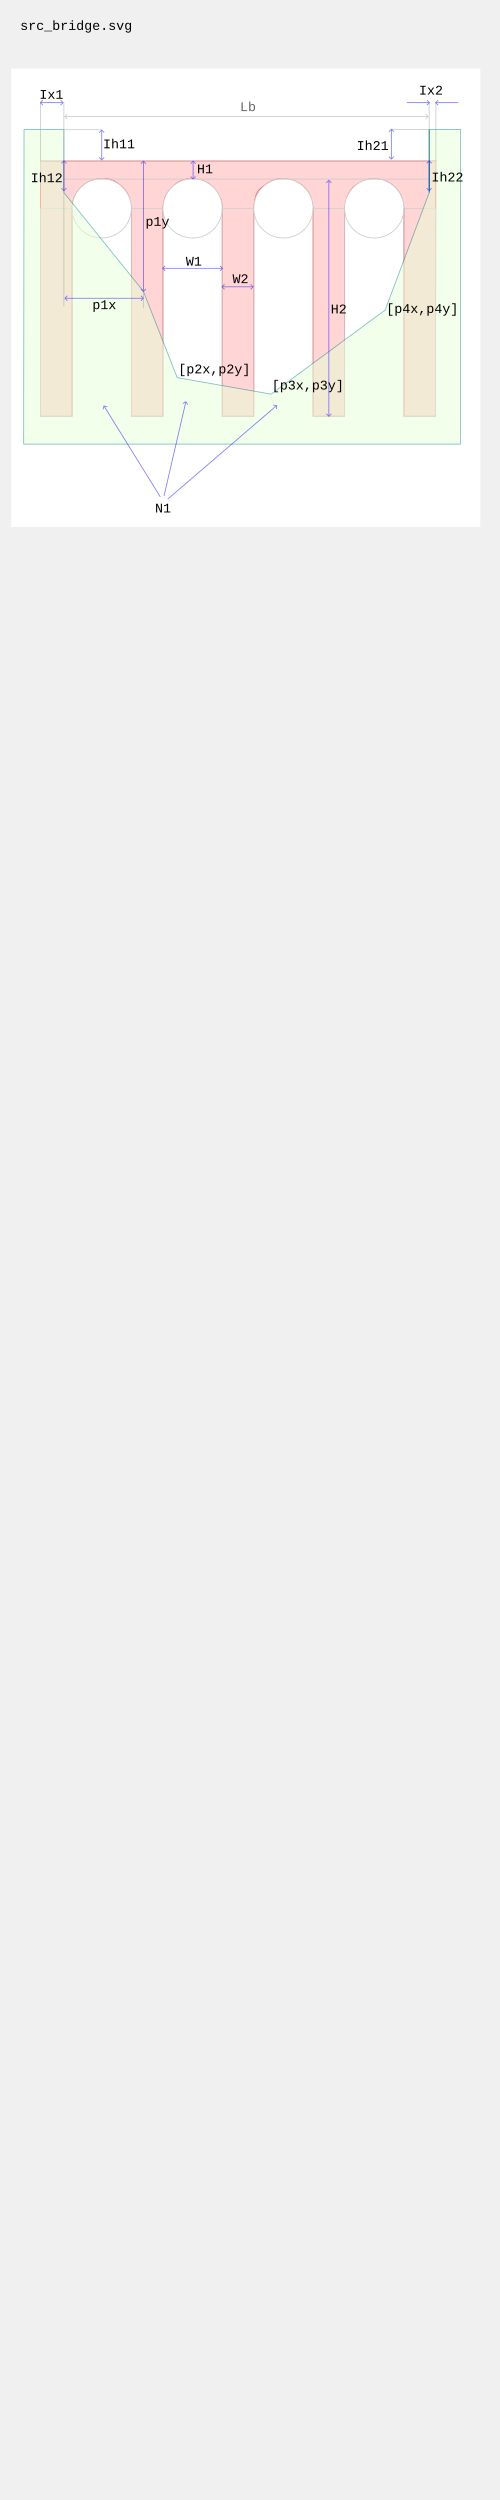
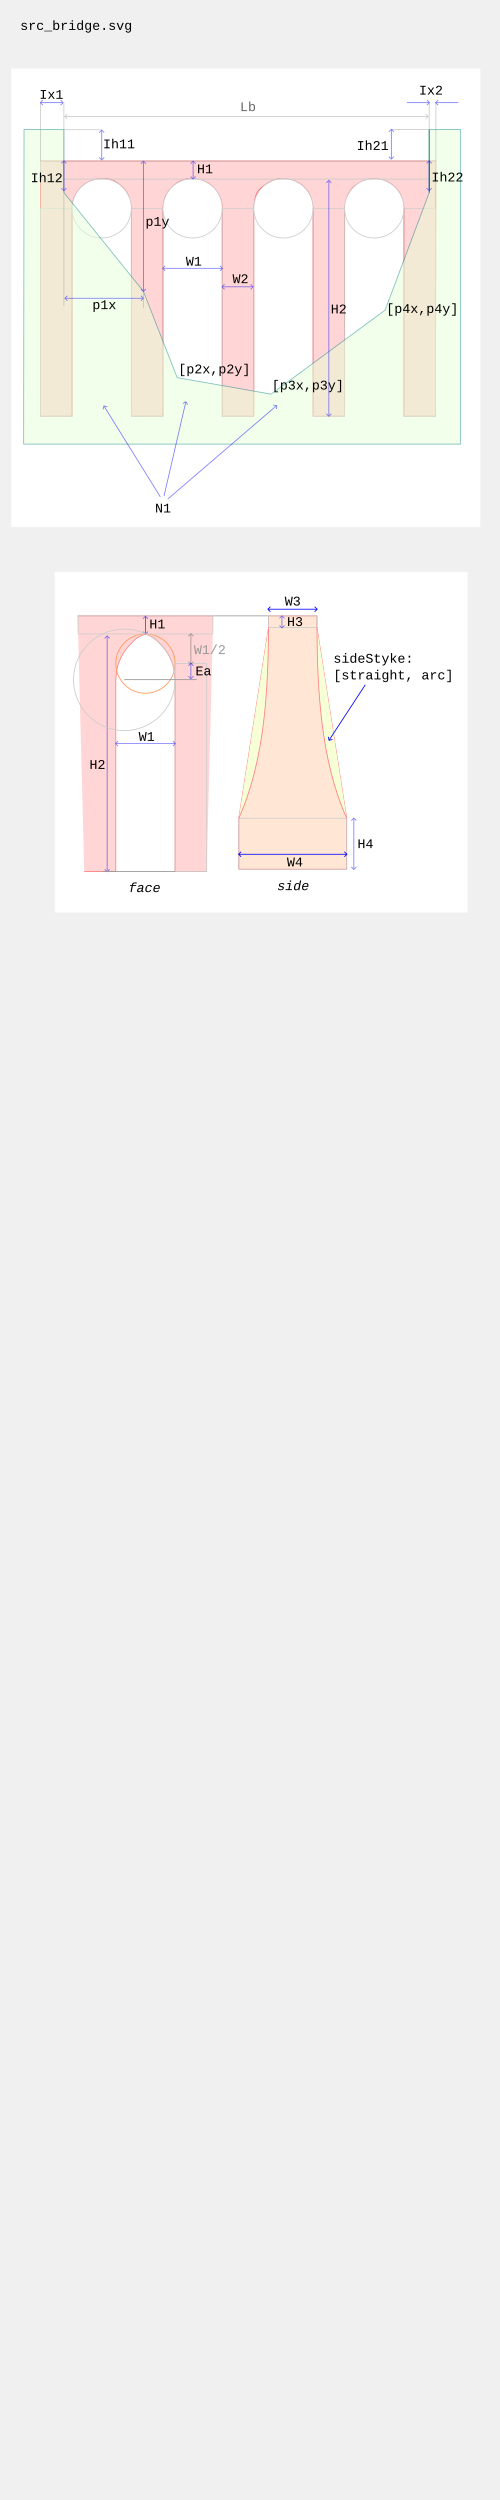
<svg xmlns="http://www.w3.org/2000/svg" width="600" height="3000" viewBox="0 0 158.75 793.75" version="1.1" id="svg1">
  <defs id="defs1">
+     <rect x="215.33" y="1204.065" width="256.103" height="85.368" id="rect35" />
+     <rect x="272.667" y="1150.551" width="87.916" height="53.514" id="rect34" />
+     <rect x="216.604" y="1150.551" width="149.075" height="62.433" id="rect33" />
+     <rect x="402.19" y="1091.056" width="47.837" height="28.38" id="rect32" />
+     <rect x="425.696" y="692.384" width="48.206" height="25.227" id="rect31" />
+     <rect x="519.4" y="888.959" width="38.291" height="33.723" id="rect30" />
+     <rect x="506.337" y="715.358" width="42.795" height="28.17" id="rect29" />
+     <rect x="393.71" y="854.313" width="52.24" height="46.506" id="rect21" />
+     <rect x="427.475" y="832.4" width="83.456" height="44.85" id="rect4" />
    <rect x="-100.456" y="483.362" width="104.511" height="31.984" id="rect19" />
    <rect x="-99.556" y="433.81" width="110.367" height="31.533" id="rect18" />
    <rect x="-94.15" y="383.807" width="98.204" height="25.227" id="rect17" />
    <rect x="-118.495" y="424.289" width="70.078" height="47.78" id="rect16" />
    <rect x="255.466" y="81.545" width="77.723" height="45.869" id="rect15" />
    <rect x="217.878" y="101.931" width="68.804" height="56.062" id="rect14" />
    <rect x="193.033" y="119.769" width="80.908" height="51.603" id="rect13" />
    <rect x="175.436" y="100.02" width="110.417" height="41.41" id="rect12" />
    <rect x="173.92" y="612.863" width="67.53" height="43.321" id="rect11" />
    <rect x="426.838" y="668.288" width="35.676" height="38.861" id="rect9" />
    <rect x="386.065" y="618.596" width="50.329" height="28.668" id="rect8" />
    <rect x="270.755" y="606.492" width="84.093" height="45.869" id="rect7" />
    <rect x="190.484" y="581.646" width="54.151" height="41.41" id="rect6" />
    <marker style="overflow:visible" id="ArrowWide" refX="0" refY="0" orient="auto-start-reverse" markerWidth="1" markerHeight="1" viewBox="0 0 1 1" preserveAspectRatio="xMidYMid">
      <path style="fill:none;stroke:context-stroke;stroke-width:1;stroke-linecap:butt" d="M 3,-3 0,0 3,3" transform="rotate(180,0.125,0)" id="path6" />
    </marker>
    <rect x="24.209" y="21.66" width="183.477" height="43.321" id="rect1" />
    <marker style="overflow:visible" id="ArrowWide-9" refX="0" refY="0" orient="auto-start-reverse" markerWidth="1" markerHeight="1" viewBox="0 0 1 1" preserveAspectRatio="xMidYMid">
      <path style="fill:none;stroke:context-stroke;stroke-width:1;stroke-linecap:butt" d="M 3,-3 0,0 3,3" transform="rotate(180,0.125,0)" id="path6-2" />
    </marker>
    <marker style="overflow:visible" id="ArrowWide-9-1" refX="0" refY="0" orient="auto-start-reverse" markerWidth="1" markerHeight="1" viewBox="0 0 1 1" preserveAspectRatio="xMidYMid">
      <path style="fill:none;stroke:context-stroke;stroke-width:1;stroke-linecap:butt" d="M 3,-3 0,0 3,3" transform="rotate(180,0.125,0)" id="path6-2-2" />
    </marker>
    <marker style="overflow:visible" id="ArrowWide-9-1-8" refX="0" refY="0" orient="auto-start-reverse" markerWidth="1" markerHeight="1" viewBox="0 0 1 1" preserveAspectRatio="xMidYMid">
      <path style="fill:none;stroke:context-stroke;stroke-width:1;stroke-linecap:butt" d="M 3,-3 0,0 3,3" transform="rotate(180,0.125,0)" id="path6-2-2-4" />
    </marker>
    <marker style="overflow:visible" id="ArrowWide-9-15" refX="0" refY="0" orient="auto-start-reverse" markerWidth="1" markerHeight="1" viewBox="0 0 1 1" preserveAspectRatio="xMidYMid">
      <path style="fill:none;stroke:context-stroke;stroke-width:1;stroke-linecap:butt" d="M 3,-3 0,0 3,3" transform="rotate(180,0.125,0)" id="path6-2-5" />
    </marker>
    <marker style="overflow:visible" id="ArrowWide-9-15-3" refX="0" refY="0" orient="auto-start-reverse" markerWidth="1" markerHeight="1" viewBox="0 0 1 1" preserveAspectRatio="xMidYMid">
      <path style="fill:none;stroke:context-stroke;stroke-width:1;stroke-linecap:butt" d="M 3,-3 0,0 3,3" transform="rotate(180,0.125,0)" id="path6-2-5-0" />
    </marker>
    <marker style="overflow:visible" id="ArrowWide-9-15-3-3" refX="0" refY="0" orient="auto-start-reverse" markerWidth="1" markerHeight="1" viewBox="0 0 1 1" preserveAspectRatio="xMidYMid">
      <path style="fill:none;stroke:context-stroke;stroke-width:1;stroke-linecap:butt" d="M 3,-3 0,0 3,3" transform="rotate(180,0.125,0)" id="path6-2-5-0-1" />
    </marker>
    <marker style="overflow:visible" id="ArrowWide-9-1-89" refX="0" refY="0" orient="auto-start-reverse" markerWidth="1" markerHeight="1" viewBox="0 0 1 1" preserveAspectRatio="xMidYMid">
      <path style="fill:none;stroke:context-stroke;stroke-width:1;stroke-linecap:butt" d="M 3,-3 0,0 3,3" transform="rotate(180,0.125,0)" id="path6-2-2-2" />
    </marker>
    <marker style="overflow:visible" id="ArrowWide-9-1-89-0" refX="0" refY="0" orient="auto-start-reverse" markerWidth="1" markerHeight="1" viewBox="0 0 1 1" preserveAspectRatio="xMidYMid">
      <path style="fill:none;stroke:context-stroke;stroke-width:1;stroke-linecap:butt" d="M 3,-3 0,0 3,3" transform="rotate(180,0.125,0)" id="path6-2-2-2-6" />
    </marker>
    <marker style="overflow:visible" id="ArrowWide-9-1-89-1" refX="0" refY="0" orient="auto-start-reverse" markerWidth="1" markerHeight="1" viewBox="0 0 1 1" preserveAspectRatio="xMidYMid">
      <path style="fill:none;stroke:context-stroke;stroke-width:1;stroke-linecap:butt" d="M 3,-3 0,0 3,3" transform="rotate(180,0.125,0)" id="path6-2-2-2-7" />
    </marker>
    <marker style="overflow:visible" id="ArrowWide-9-1-89-1-7" refX="0" refY="0" orient="auto-start-reverse" markerWidth="1" markerHeight="1" viewBox="0 0 1 1" preserveAspectRatio="xMidYMid">
      <path style="fill:none;stroke:context-stroke;stroke-width:1;stroke-linecap:butt" d="M 3,-3 0,0 3,3" transform="rotate(180,0.125,0)" id="path6-2-2-2-7-6" />
    </marker>
    <marker style="overflow:visible" id="ArrowWide-9-1-89-1-9" refX="0" refY="0" orient="auto-start-reverse" markerWidth="1" markerHeight="1" viewBox="0 0 1 1" preserveAspectRatio="xMidYMid">
      <path style="fill:none;stroke:context-stroke;stroke-width:1;stroke-linecap:butt" d="M 3,-3 0,0 3,3" transform="rotate(180,0.125,0)" id="path6-2-2-2-7-4" />
    </marker>
    <rect x="175.436" y="100.02" width="110.417" height="41.41" id="rect12-8" />
    <rect x="193.033" y="119.769" width="80.908" height="51.603" id="rect13-3" />
    <rect x="193.033" y="119.769" width="80.908" height="51.603" id="rect13-9" />
    <rect x="193.033" y="119.769" width="80.908" height="51.603" id="rect13-9-4" />
    <marker style="overflow:visible" id="ArrowWide-1" refX="0" refY="0" orient="auto-start-reverse" markerWidth="1" markerHeight="1" viewBox="0 0 1 1" preserveAspectRatio="xMidYMid">
      <path style="fill:none;stroke:context-stroke;stroke-width:1;stroke-linecap:butt" d="M 3,-3 0,0 3,3" transform="rotate(180,0.125,0)" id="path6-7" />
    </marker>
    <marker style="overflow:visible" id="ArrowWide-9-15-8" refX="0" refY="0" orient="auto-start-reverse" markerWidth="1" markerHeight="1" viewBox="0 0 1 1" preserveAspectRatio="xMidYMid">
      <path style="fill:none;stroke:context-stroke;stroke-width:1;stroke-linecap:butt" d="M 3,-3 0,0 3,3" transform="rotate(180,0.125,0)" id="path6-2-5-5" />
    </marker>
+     <rect x="426.838" y="668.288" width="35.676" height="38.861" id="rect9-5" />
+     <rect x="-99.556" y="433.81" width="110.367" height="31.533" id="rect18-6" />
+     <marker style="overflow:visible" id="ArrowWide-9-1-87" refX="0" refY="0" orient="auto-start-reverse" markerWidth="1" markerHeight="1" viewBox="0 0 1 1" preserveAspectRatio="xMidYMid">
+       <path style="fill:none;stroke:context-stroke;stroke-width:1;stroke-linecap:butt" d="M 3,-3 0,0 3,3" transform="rotate(180,0.125,0)" id="path6-2-2-9" />
+     </marker>
+     <rect x="386.065" y="618.596" width="50.329" height="28.668" id="rect8-0" />
+     <rect x="190.484" y="581.646" width="54.151" height="41.41" id="rect6-6" />
+     <marker style="overflow:visible" id="ArrowWide-12" refX="0" refY="0" orient="auto-start-reverse" markerWidth="1" markerHeight="1" viewBox="0 0 1 1" preserveAspectRatio="xMidYMid">
+       <path style="fill:none;stroke:context-stroke;stroke-width:1;stroke-linecap:butt" d="M 3,-3 0,0 3,3" transform="rotate(180,0.125,0)" id="path6-9" />
+     </marker>
+     <marker style="overflow:visible" id="ArrowWide-12-0" refX="0" refY="0" orient="auto-start-reverse" markerWidth="1" markerHeight="1" viewBox="0 0 1 1" preserveAspectRatio="xMidYMid">
+       <path style="fill:none;stroke:context-stroke;stroke-width:1;stroke-linecap:butt" d="M 3,-3 0,0 3,3" transform="rotate(180,0.125,0)" id="path6-9-3" />
+     </marker>
+     <marker style="overflow:visible" id="ArrowWide-9-1-87-6" refX="0" refY="0" orient="auto-start-reverse" markerWidth="1" markerHeight="1" viewBox="0 0 1 1" preserveAspectRatio="xMidYMid">
+       <path style="fill:none;stroke:context-stroke;stroke-width:1;stroke-linecap:butt" d="M 3,-3 0,0 3,3" transform="rotate(180,0.125,0)" id="path6-2-2-9-1" />
+     </marker>
+     <marker style="overflow:visible" id="ArrowWide-9-1-8-7" refX="0" refY="0" orient="auto-start-reverse" markerWidth="1" markerHeight="1" viewBox="0 0 1 1" preserveAspectRatio="xMidYMid">
+       <path style="fill:none;stroke:context-stroke;stroke-width:1;stroke-linecap:butt" d="M 3,-3 0,0 3,3" transform="rotate(180,0.125,0)" id="path6-2-2-4-8" />
+     </marker>
+     <rect x="426.838" y="668.288" width="35.676" height="38.861" id="rect9-8" />
+     <marker style="overflow:visible" id="ArrowWide-9-1-87-6-1" refX="0" refY="0" orient="auto-start-reverse" markerWidth="1" markerHeight="1" viewBox="0 0 1 1" preserveAspectRatio="xMidYMid">
+       <path style="fill:none;stroke:context-stroke;stroke-width:1;stroke-linecap:butt" d="M 3,-3 0,0 3,3" transform="rotate(180,0.125,0)" id="path6-2-2-9-1-7" />
+     </marker>
+     <marker style="overflow:visible" id="ArrowWide-9-1-87-6-1-7" refX="0" refY="0" orient="auto-start-reverse" markerWidth="1" markerHeight="1" viewBox="0 0 1 1" preserveAspectRatio="xMidYMid">
+       <path style="fill:none;stroke:context-stroke;stroke-width:1;stroke-linecap:butt" d="M 3,-3 0,0 3,3" transform="rotate(180,0.125,0)" id="path6-2-2-9-1-7-6" />
+     </marker>
  </defs>
  <g id="layer1">
+     <rect style="fill:#ffffff;stroke:#ffffff;stroke-width:0.265;stroke-linejoin:round" id="rect36" width="130.801" height="107.877" x="17.53" y="181.706" />
+     <path style="fill:#ffd5d5;stroke:#ff8080;stroke-width:0.265;stroke-linejoin:round" d="m 26.753,276.721 h 10.012 l 1.27e-4,-60.939 c 0,0 0.204,-2.736 0.537,-4.06 0.266,-1.06 0.678,-2.086 1.157,-3.069 0.395,-0.81 0.875,-1.579 1.404,-2.309 0.494,-0.681 1.06,-1.308 1.642,-1.916 0.615,-0.642 1.216,-1.318 1.948,-1.822 0.833,-0.574 2.728,-1.332 2.728,-1.332 l 0.021,-5.74 -21.541,0.006" id="path29-9" />
+     <path style="fill:#ffd5d5;stroke:#ff8080;stroke-width:0.265;stroke-linejoin:round" d="M 65.609,276.721 H 55.597 l -1.27e-4,-60.939 c 0,0 -0.204,-2.736 -0.537,-4.06 -0.266,-1.06 -0.678,-2.086 -1.157,-3.069 -0.395,-0.81 -0.875,-1.579 -1.404,-2.309 -0.494,-0.681 -1.06,-1.308 -1.642,-1.916 -0.615,-0.642 -1.216,-1.318 -1.948,-1.822 -0.833,-0.574 -2.728,-1.332 -2.728,-1.332 l -0.021,-5.74 21.541,0.006" id="path29" />
+     <path style="fill:#ffe6d5;stroke:#ff8080;stroke-width:0.265;stroke-linejoin:round" d="m 85.262,199.252 v -3.711 h 15.37 v 3.711 l 9.439,60.551 v 16.185 H 75.823 v -16.185 z" id="path27" />
    <rect style="opacity:1;fill:#ffffff;fill-opacity:1;stroke:#ffffff;stroke-width:0.265;stroke-linejoin:round;stroke-dasharray:none" id="rect20" width="148.669" height="145.297" x="3.708" y="21.913" />
+     <path style="opacity:0.5;fill:#e5ffd5;fill-opacity:1;stroke:#0000ff;stroke-width:0.265;stroke-linejoin:round;stroke-dasharray:none;marker-start:url(#ArrowWide-9-1-8-7);marker-end:url(#ArrowWide-9-1-8-7)" d="M 34.025,276.721 V 201.948" id="path5-7-9-6-1" />
+     <text xml:space="preserve" transform="matrix(0.2645833,0,0,0.2645833,-84.5329,63.54193)" id="text9-4" style="font-size:16px;line-height:normal;font-family:'Liberation Mono';-inkscape-font-specification:'Liberation Mono';text-decoration-color:#000000;white-space:pre;shape-inside:url(#rect9-8);display:inline;fill:#000000;stroke-width:1;-inkscape-stroke:none;stop-color:#000000">
+       <tspan x="426.838" y="682.524" id="tspan2">H2</tspan>
+     </text>
    <path style="fill:#ffd5d5;stroke:#ff5555;stroke-width:0.265;stroke-linejoin:round" d="M 12.872,51.132 V 132.18 h 10.012 l 2e-6,-66.031 c 0,0 0.175,-2.276 0.602,-3.314 0.574,-1.392 1.414,-2.745 2.558,-3.724 1.316,-1.126 2.991,-1.888 4.685,-2.246 1.446,-0.306 3.015,-0.29 4.431,0.133 1.224,0.365 2.302,1.165 3.267,2.002 0.805,0.698 1.551,1.516 2.039,2.463 0.741,1.437 1.249,4.686 1.249,4.686 V 132.18 H 51.728 V 66.15 c 0,0 0.233,-2.575 0.768,-3.724 0.685,-1.472 1.772,-2.782 3.018,-3.823 0.872,-0.729 1.921,-1.274 3.008,-1.604 0.84,-0.256 1.748,-0.348 2.622,-0.265 1.786,0.169 3.683,0.515 5.157,1.538 1.737,1.204 3.003,3.109 3.826,5.055 0.371,0.877 0.433,2.823 0.433,2.823 V 132.18 H 80.572 V 66.15 c 0,0 0.227,-3.524 1.073,-5.006 0.658,-1.152 1.835,-1.944 2.927,-2.697 0.893,-0.615 1.872,-1.146 2.913,-1.449 0.805,-0.235 1.666,-0.329 2.503,-0.265 1.601,0.123 3.257,0.445 4.656,1.232 1.348,0.759 2.547,1.892 3.344,3.218 0.887,1.475 1.416,4.966 1.416,4.966 l -8e-6,66.03 H 109.415 V 66.15 c 0,0 0.506,-3.226 1.233,-4.658 0.462,-0.91 1.126,-1.747 1.927,-2.38 1.359,-1.074 3.014,-1.792 4.685,-2.246 0.507,-0.138 1.047,-0.177 1.57,-0.132 1.573,0.134 3.213,0.409 4.584,1.191 1.476,0.842 2.767,2.123 3.615,3.596 0.796,1.382 1.216,4.629 1.216,4.629 V 132.18 h 10.012 l 0.132,-81.048 z" id="path4" />
    <text xml:space="preserve" transform="scale(0.2645833)" id="text1" style="font-size:16px;line-height:normal;font-family:'Liberation Mono';-inkscape-font-specification:'Liberation Mono';text-decoration-color:#000000;white-space:pre;shape-inside:url(#rect1);display:inline;fill:#000000;stroke-width:1;-inkscape-stroke:none;stop-color:#000000">
-       <tspan x="24.209" y="35.897" id="tspan3">src_bridge.svg</tspan>
+       <tspan x="24.209" y="35.897" id="tspan15">src_bridge.svg</tspan>
    </text>
    <circle style="fill:#ffffff;stroke:#cccccc;stroke-width:0.265;stroke-linejoin:round" id="path1" cx="32.3" cy="66.15" r="9.416" />
    <rect style="fill:none;stroke:#cccccc;stroke-width:0.265;stroke-linejoin:round" id="rect2" width="10.012" height="66.031" x="41.716" y="66.15" />
    <rect style="fill:none;stroke:#cccccc;stroke-width:0.265;stroke-linejoin:round" id="rect2-3" width="10.012" height="66.031" x="12.872" y="66.15" />
    <circle style="fill:#ffffff;stroke:#cccccc;stroke-width:0.265;stroke-linejoin:round" id="path1-1" cx="61.144" cy="66.15" r="9.416" />
    <rect style="fill:none;stroke:#cccccc;stroke-width:0.265;stroke-linejoin:round" id="rect2-2" width="10.012" height="66.031" x="70.56" y="66.15" />
    <circle style="fill:#ffffff;stroke:#cccccc;stroke-width:0.265;stroke-linejoin:round" id="path1-6" cx="89.988" cy="66.15" r="9.416" />
    <rect style="fill:none;stroke:#cccccc;stroke-width:0.265;stroke-linejoin:round" id="rect2-0" width="10.012" height="66.031" x="99.403" y="66.15" />
    <circle style="fill:#ffffff;stroke:#cccccc;stroke-width:0.265;stroke-linejoin:round" id="path1-8" cx="118.831" cy="66.15" r="9.416" />
    <rect style="fill:none;stroke:#cccccc;stroke-width:0.265;stroke-linejoin:round" id="rect2-7" width="10.012" height="66.031" x="128.247" y="66.15" />
    <rect style="fill:none;stroke:#cccccc;stroke-width:0.265;stroke-linejoin:round" id="rect3" width="125.519" height="5.734" x="12.872" y="51.132" />
    <path style="fill:#e5ffd5;stroke:#008080;stroke-width:0.265;stroke-linejoin:round;fill-opacity:1;opacity:0.5" d="m 20.281,41.12 v 20.024 l 25.249,31.347 10.727,27.413 29.797,5.244 36.233,-26.698 13.987,-37.306 v -20.024 l 9.97,0 0,99.88 H 7.509 L 7.628,41.12 Z" id="path3" />
    <path style="fill:#ffffff;stroke:#008080;stroke-width:0.265;stroke-linejoin:round" d="m 136.275,41.12 v 20.024" id="path3-3" />
    <path style="opacity:0.5;fill:#e5ffd5;fill-opacity:1;stroke:#0000ff;stroke-width:0.265;stroke-linejoin:round;stroke-dasharray:none;marker-start:url(#ArrowWide);marker-end:url(#ArrowWide)" d="M 51.728,85.2 H 70.56" id="path5" />
    <path style="opacity:0.5;fill:#e5ffd5;fill-opacity:1;stroke:#0000ff;stroke-width:0.265;stroke-linejoin:round;stroke-dasharray:none;marker-start:url(#ArrowWide-9);marker-end:url(#ArrowWide-9)" d="m 70.559,91.06 h 9.75" id="path5-7" />
    <path style="opacity:0.5;fill:#e5ffd5;fill-opacity:1;stroke:#0000ff;stroke-width:0.265;stroke-linejoin:round;stroke-dasharray:none;marker-start:url(#ArrowWide-9-1);marker-end:url(#ArrowWide-9-1)" d="M 61.315,56.77 V 51.229" id="path5-7-9" />
    <path style="opacity:0.5;fill:#e5ffd5;fill-opacity:1;stroke:#0000ff;stroke-width:0.265;stroke-linejoin:round;stroke-dasharray:none;marker-start:url(#ArrowWide-9-1-8);marker-end:url(#ArrowWide-9-1-8)" d="M 104.409,132.103 V 57.329" id="path5-7-9-6" />
    <text xml:space="preserve" transform="matrix(0.2645833,0,0,0.2645833,8.596481,-73.32292)" id="text6" style="font-size:16px;line-height:normal;font-family:'Liberation Mono';-inkscape-font-specification:'Liberation Mono';text-decoration-color:#000000;white-space:pre;shape-inside:url(#rect6);display:inline;fill:#000000;stroke-width:1;-inkscape-stroke:none;stop-color:#000000">
-       <tspan x="190.484" y="595.883" id="tspan4">W1</tspan>
+       <tspan x="190.484" y="595.883" id="tspan16">W1</tspan>
    </text>
    <text xml:space="preserve" transform="matrix(0.2645833,0,0,0.2645833,2.19126,-74.33428)" id="text7" style="font-size:16px;line-height:normal;font-family:'Liberation Mono';-inkscape-font-specification:'Liberation Mono';text-decoration-color:#000000;white-space:pre;shape-inside:url(#rect7);display:inline;fill:#000000;stroke-width:1;-inkscape-stroke:none;stop-color:#000000">
-       <tspan x="270.756" y="620.729" id="tspan5">W2</tspan>
+       <tspan x="270.756" y="620.729" id="tspan17">W2</tspan>
    </text>
    <text xml:space="preserve" transform="matrix(0.2645833,0,0,0.2645833,-39.61124,-112.4285)" id="text8" style="font-size:16px;line-height:normal;font-family:'Liberation Mono';-inkscape-font-specification:'Liberation Mono';text-decoration-color:#000000;white-space:pre;shape-inside:url(#rect8);display:inline;fill:#000000;stroke-width:1;-inkscape-stroke:none;stop-color:#000000">
-       <tspan x="386.064" y="632.832" id="tspan6">H1</tspan>
+       <tspan x="386.064" y="632.832" id="tspan18">H1</tspan>
    </text>
    <text xml:space="preserve" transform="matrix(0.2645833,0,0,0.2645833,-7.922247,-81.07661)" id="text9" style="font-size:16px;line-height:normal;font-family:'Liberation Mono';-inkscape-font-specification:'Liberation Mono';text-decoration-color:#000000;white-space:pre;shape-inside:url(#rect9);display:inline;fill:#000000;stroke-width:1;-inkscape-stroke:none;stop-color:#000000">
-       <tspan x="426.838" y="682.524" id="tspan7">H2</tspan>
+       <tspan x="426.838" y="682.524" id="tspan19">H2</tspan>
    </text>
    <path style="opacity:0.5;fill:#e5ffd5;fill-opacity:1;stroke:#0000ff;stroke-width:0.265;stroke-linejoin:round;stroke-dasharray:none;marker-start:url(#ArrowWide)" d="m 33.037,128.947 17.867,28.823" id="path9" />
    <path style="opacity:0.5;fill:#e5ffd5;fill-opacity:1;stroke:#0000ff;stroke-width:0.265;stroke-linejoin:round;stroke-dasharray:none;marker-start:url(#ArrowWide)" d="M 58.995,127.599 52.085,157.434" id="path10" />
    <path style="opacity:0.5;fill:#e5ffd5;fill-opacity:1;stroke:#0000ff;stroke-width:0.265;stroke-linejoin:round;stroke-dasharray:none;marker-start:url(#ArrowWide)" d="M 87.819,128.779 53.264,158.445" id="path11" />
    <text xml:space="preserve" transform="matrix(0.2645833,0,0,0.2645833,3.202611,-3.202611)" id="text11" style="font-size:16px;line-height:normal;font-family:'Liberation Mono';-inkscape-font-specification:'Liberation Mono';text-decoration-color:#000000;white-space:pre;shape-inside:url(#rect11);display:inline;fill:#000000;stroke-width:1;-inkscape-stroke:none;stop-color:#000000">
-       <tspan x="173.92" y="627.1" id="tspan8">N1</tspan>
+       <tspan x="173.92" y="627.1" id="tspan28">N1</tspan>
    </text>
    <path style="opacity:0.5;fill:#e5ffd5;fill-opacity:1;stroke:#999999;stroke-width:0.265;stroke-linejoin:round;stroke-dasharray:none" d="M 12.872,32.591 V 51.132" id="path12" />
    <path style="opacity:0.5;fill:#e5ffd5;fill-opacity:1;stroke:#999999;stroke-width:0.265;stroke-linejoin:round;stroke-dasharray:none" d="M 20.281,32.591 V 97.148" id="path12-2" />
    <path style="opacity:0.5;fill:#e5ffd5;fill-opacity:1;stroke:#0000ff;stroke-width:0.265;stroke-linejoin:round;stroke-dasharray:none;marker-start:url(#ArrowWide-9-15);marker-end:url(#ArrowWide-9-15)" d="m 12.872,32.591 h 7.09" id="path5-7-5" />
    <path style="opacity:0.5;fill:#e5ffd5;fill-opacity:1;stroke:#999999;stroke-width:0.265;stroke-linejoin:round;stroke-dasharray:none" d="M 136.275,32.591 V 51.132" id="path12-2-4" />
    <path style="opacity:0.5;fill:#e5ffd5;fill-opacity:1;stroke:#999999;stroke-width:0.265;stroke-linejoin:round;stroke-dasharray:none" d="M 138.391,32.591 V 51.132" id="path12-2-7" />
    <path style="opacity:0.5;fill:#e5ffd5;fill-opacity:1;stroke:#0000ff;stroke-width:0.265;stroke-linejoin:round;stroke-dasharray:none;marker-end:url(#ArrowWide-9-15-3)" d="m 129.185,32.591 h 7.09" id="path5-7-5-8" />
    <path style="opacity:0.5;fill:#e5ffd5;fill-opacity:1;stroke:#0000ff;stroke-width:0.265;stroke-linejoin:round;stroke-dasharray:none;marker-end:url(#ArrowWide-9-15-3-3)" d="m 145.481,32.591 h -7.09" id="path5-7-5-8-2" />
    <path style="opacity:0.5;fill:#e5ffd5;fill-opacity:1;stroke:#0000ff;stroke-width:0.265;stroke-linejoin:round;stroke-dasharray:none;marker-start:url(#ArrowWide-9-1-89);marker-end:url(#ArrowWide-9-1-89)" d="M 32.3,50.705 V 41.362" id="path5-7-9-5" />
    <path style="opacity:0.5;fill:#e5ffd5;fill-opacity:1;stroke:#999999;stroke-width:0.265;stroke-linejoin:round;stroke-dasharray:none" d="M 20.281,41.188 H 32.3" id="path12-2-1" />
    <path style="opacity:0.5;fill:#e5ffd5;fill-opacity:1;stroke:#999999;stroke-width:0.265;stroke-linejoin:round;stroke-dasharray:none" d="m 124.255,41.12 h 12.019" id="path12-2-1-2" />
    <path style="opacity:0.5;fill:#e5ffd5;fill-opacity:1;stroke:#0000ff;stroke-width:0.265;stroke-linejoin:round;stroke-dasharray:none;marker-start:url(#ArrowWide-9-1-89-0);marker-end:url(#ArrowWide-9-1-89-0)" d="M 124.255,50.463 V 41.12" id="path5-7-9-5-9" />
    <path style="opacity:0.5;fill:#e5ffd5;fill-opacity:1;stroke:#0000ff;stroke-width:0.265;stroke-linejoin:round;stroke-dasharray:none;marker-start:url(#ArrowWide-9-1-89-1);marker-end:url(#ArrowWide-9-1-89-1)" d="M 20.281,60.475 V 51.132" id="path5-7-9-5-5" />
    <path style="opacity:0.5;fill:#e5ffd5;fill-opacity:1;stroke:#0000ff;stroke-width:0.265;stroke-linejoin:round;stroke-dasharray:none;marker-start:url(#ArrowWide-9-1-89-1-7);marker-end:url(#ArrowWide-9-1-89-1-7)" d="M 136.275,60.475 V 51.132" id="path5-7-9-5-5-5" />
    <path style="opacity:0.5;fill:#e5ffd5;fill-opacity:1;stroke:#0000ff;stroke-width:0.265;stroke-linejoin:round;stroke-dasharray:none;marker-start:url(#ArrowWide-9-1-89-1-9);marker-end:url(#ArrowWide-9-1-89-1-9)" d="M 45.53,92.462 V 51.24" id="path5-7-9-5-5-3" />
    <text xml:space="preserve" transform="matrix(0.2645833,0,0,0.2645833,-33.91694,1.146218)" id="text12" style="font-size:16px;line-height:normal;font-family:'Liberation Mono';-inkscape-font-specification:'Liberation Mono';text-decoration-color:#000000;white-space:pre;shape-inside:url(#rect12);display:inline;fill:#000000;stroke-width:1;-inkscape-stroke:none;stop-color:#000000">
-       <tspan x="175.436" y="114.256" id="tspan9">Ix1</tspan>
+       <tspan x="175.436" y="114.256" id="tspan36">Ix1</tspan>
    </text>
    <text xml:space="preserve" transform="matrix(0.2645833,0,0,0.2645833,86.6008,-0.1938009)" id="text12-0" style="font-size:16px;line-height:normal;font-family:'Liberation Mono';-inkscape-font-specification:'Liberation Mono';text-decoration-color:#000000;white-space:pre;shape-inside:url(#rect12-8);display:inline;fill:#000000;stroke-width:1;-inkscape-stroke:none;stop-color:#000000">
-       <tspan x="175.436" y="114.256" id="tspan10">Ix2</tspan>
+       <tspan x="175.436" y="114.256" id="tspan37">Ix2</tspan>
    </text>
    <text xml:space="preserve" transform="matrix(0.2645833,0,0,0.2645833,-18.37287,11.63053)" id="text13" style="font-size:16px;line-height:normal;font-family:'Liberation Mono';-inkscape-font-specification:'Liberation Mono';text-decoration-color:#000000;white-space:pre;shape-inside:url(#rect13);display:inline;fill:#000000;stroke-width:1;-inkscape-stroke:none;stop-color:#000000">
-       <tspan x="193.033" y="134.006" id="tspan11">Ih11</tspan>
+       <tspan x="193.033" y="134.006" id="tspan38">Ih11</tspan>
    </text>
    <text xml:space="preserve" transform="matrix(0.2645833,0,0,0.2645833,-41.32586,22.38586)" id="text13-6" style="font-size:16px;line-height:normal;font-family:'Liberation Mono';-inkscape-font-specification:'Liberation Mono';text-decoration-color:#000000;white-space:pre;shape-inside:url(#rect13-3);display:inline;fill:#000000;stroke-width:1;-inkscape-stroke:none;stop-color:#000000">
-       <tspan x="193.033" y="134.006" id="tspan12">Ih12</tspan>
+       <tspan x="193.033" y="134.006" id="tspan39">Ih12</tspan>
    </text>
    <text xml:space="preserve" transform="matrix(0.2645833,0,0,0.2645833,62.15751,12.15078)" id="text13-8" style="font-size:16px;line-height:normal;font-family:'Liberation Mono';-inkscape-font-specification:'Liberation Mono';text-decoration-color:#000000;white-space:pre;shape-inside:url(#rect13-9);display:inline;fill:#000000;stroke-width:1;-inkscape-stroke:none;stop-color:#000000">
-       <tspan x="193.033" y="134.006" id="tspan13">Ih21</tspan>
+       <tspan x="193.033" y="134.006" id="tspan40">Ih21</tspan>
    </text>
    <text xml:space="preserve" transform="matrix(0.2645833,0,0,0.2645833,85.90694,22.1559)" id="text13-8-4" style="font-size:16px;line-height:normal;font-family:'Liberation Mono';-inkscape-font-specification:'Liberation Mono';text-decoration-color:#000000;white-space:pre;shape-inside:url(#rect13-9-4);display:inline;fill:#000000;stroke-width:1;-inkscape-stroke:none;stop-color:#000000">
-       <tspan x="193.033" y="134.006" id="tspan20">Ih22</tspan>
+       <tspan x="193.033" y="134.006" id="tspan41">Ih22</tspan>
    </text>
    <text xml:space="preserve" transform="matrix(0.2645833,0,0,0.2645833,-11.46198,40.9597)" id="text14" style="font-size:16px;line-height:normal;font-family:'Liberation Mono';-inkscape-font-specification:'Liberation Mono';text-decoration-color:#000000;white-space:pre;shape-inside:url(#rect14);display:inline;fill:#000000;stroke-width:1;-inkscape-stroke:none;stop-color:#000000">
-       <tspan x="217.879" y="116.168" id="tspan21">p1y</tspan>
+       <tspan x="217.879" y="116.168" id="tspan42">p1y</tspan>
    </text>
    <path style="opacity:0.5;fill:#e5ffd5;fill-opacity:1;stroke:#999999;stroke-width:0.265;stroke-linejoin:round;stroke-dasharray:none;marker-start:url(#ArrowWide-1);marker-end:url(#ArrowWide-1)" d="M 20.632,36.992 H 135.871" id="path5-2" />
    <text xml:space="preserve" transform="matrix(0.2645833,0,0,0.2645833,8.596481,9.944949)" id="text15" style="font-size:16px;line-height:normal;font-family:'Liberation Mono';-inkscape-font-specification:'Liberation Mono';text-decoration-color:#000000;white-space:pre;shape-inside:url(#rect15);display:inline;fill:#666666;stroke-width:1;-inkscape-stroke:none;stop-color:#000000">
-       <tspan x="255.465" y="95.781" id="tspan22">Lb</tspan>
+       <tspan x="255.465" y="95.781" id="tspan43">Lb</tspan>
    </text>
    <text xml:space="preserve" transform="matrix(0.2645833,0,0,0.2645833,60.66711,-17.87832)" id="text16" style="font-size:16px;line-height:normal;font-family:'Liberation Mono';-inkscape-font-specification:'Liberation Mono';text-decoration-color:#000000;white-space:pre;shape-inside:url(#rect16);display:inline;fill:#000000;stroke-width:1;-inkscape-stroke:none;stop-color:#000000">
-       <tspan x="-118.496" y="438.526" id="tspan23">p1x</tspan>
+       <tspan x="-118.496" y="438.526" id="tspan44">p1x</tspan>
    </text>
    <path style="opacity:0.5;fill:#e5ffd5;fill-opacity:1;stroke:#0000ff;stroke-width:0.265;stroke-linejoin:round;stroke-dasharray:none;marker-start:url(#ArrowWide-9-15-8);marker-end:url(#ArrowWide-9-15-8)" d="M 20.684,94.695 H 45.468" id="path5-7-5-85" />
    <path style="opacity:0.5;fill:#e5ffd5;fill-opacity:1;stroke:#999999;stroke-width:0.265;stroke-linejoin:round;stroke-dasharray:none" d="m 45.53,92.491 v 5.311" id="path12-8" />
    <text xml:space="preserve" transform="matrix(0.2645833,0,0,0.2645833,81.52515,13.22996)" id="text17" style="font-size:16px;line-height:normal;font-family:'Liberation Mono';-inkscape-font-specification:'Liberation Mono';text-decoration-color:#000000;white-space:pre;shape-inside:url(#rect17);display:inline;fill:#000000;stroke-width:1;-inkscape-stroke:none;stop-color:#000000">
-       <tspan x="-94.15" y="398.043" id="tspan24">[p2x,p2y]</tspan>
+       <tspan x="-94.15" y="398.043" id="tspan45">[p2x,p2y]</tspan>
    </text>
    <text xml:space="preserve" transform="matrix(0.2645833,0,0,0.2645833,112.6334,5.125119)" id="text18" style="font-size:16px;line-height:normal;font-family:'Liberation Mono';-inkscape-font-specification:'Liberation Mono';text-decoration-color:#000000;white-space:pre;shape-inside:url(#rect18);display:inline;fill:#000000;stroke-width:1;-inkscape-stroke:none;stop-color:#000000">
-       <tspan x="-99.555" y="448.047" id="tspan25">[p3x,p3y]</tspan>
+       <tspan x="-99.555" y="448.047" id="tspan46">[p3x,p3y]</tspan>
    </text>
    <text xml:space="preserve" transform="matrix(0.2645833,0,0,0.2645833,149.2244,-32.30017)" id="text19" style="font-size:16px;line-height:normal;font-family:'Liberation Mono';-inkscape-font-specification:'Liberation Mono';text-decoration-color:#000000;white-space:pre;shape-inside:url(#rect19);display:inline;fill:#000000;stroke-width:1;-inkscape-stroke:none;stop-color:#000000">
-       <tspan x="-100.457" y="497.6" id="tspan26">[p4x,p4y]</tspan>
-     </text>
+       <tspan x="-100.457" y="497.6" id="tspan47">[p4x,p4y]</tspan>
+     </text>
+     <circle style="fill:none;stroke:#ff9955;stroke-width:0.265;stroke-linejoin:round" id="path1-6-1" cx="46.181" cy="210.691" r="9.416" />
+     <rect style="fill:none;stroke:#cccccc;stroke-width:0.265;stroke-linejoin:round" id="rect2-0-2" width="10.012" height="66.031" x="55.597" y="210.691" />
+     <rect style="fill:none;stroke:#cccccc;stroke-width:0.265;stroke-linejoin:round" id="rect3-2" width="42.775" height="5.734" x="24.793" y="195.541" />
+     <path style="opacity:0.5;fill:#e5ffd5;fill-opacity:1;stroke:#0000ff;stroke-width:0.265;stroke-linejoin:round;stroke-dasharray:none;marker-start:url(#ArrowWide-9-1-87);marker-end:url(#ArrowWide-9-1-87)" d="M 46.181,201.275 V 195.734" id="path5-7-9-7" />
+     <text xml:space="preserve" transform="matrix(0.2645833,0,0,0.2645833,-54.74509,32.07691)" id="text8-5" style="font-size:16px;line-height:normal;font-family:'Liberation Mono';-inkscape-font-specification:'Liberation Mono';text-decoration-color:#000000;white-space:pre;shape-inside:url(#rect8-0);display:inline;fill:#000000;stroke-width:1;-inkscape-stroke:none;stop-color:#000000">
+       <tspan x="386.064" y="632.832" id="tspan48">H1</tspan>
+     </text>
+     <circle style="fill:none;stroke:#cccccc;stroke-width:0.265;stroke-linejoin:round" id="path1-6-1-9" cx="39.472" cy="215.849" r="16.125" />
+     <path style="opacity:0.5;fill:#e5ffd5;fill-opacity:1;stroke:#0000ff;stroke-width:0.265;stroke-linejoin:round;stroke-dasharray:none;marker-start:url(#ArrowWide-12);marker-end:url(#ArrowWide-12)" d="M 36.765,236.091 H 55.597" id="path5-4" />
+     <text xml:space="preserve" transform="matrix(0.2645833,0,0,0.2645833,-6.366323,77.56817)" id="text6-7" style="font-size:16px;line-height:normal;font-family:'Liberation Mono';-inkscape-font-specification:'Liberation Mono';text-decoration-color:#000000;white-space:pre;shape-inside:url(#rect6-6);display:inline;fill:#000000;stroke-width:1;-inkscape-stroke:none;stop-color:#000000">
+       <tspan x="190.484" y="595.883" id="tspan49">W1</tspan>
+     </text>
+     <path style="opacity:0.5;fill:#e5ffd5;fill-opacity:1;stroke:#4d4d4d;stroke-width:0.265;stroke-linejoin:round;stroke-dasharray:none;marker-start:url(#ArrowWide-12-0);marker-end:url(#ArrowWide-12-0)" d="m 60.603,210.816 v -9.545" id="path5-4-3" />
+     <text xml:space="preserve" transform="matrix(0.2645833,0,0,0.2645833,-51.55418,-16.35017)" id="text2" style="font-size:16px;line-height:normal;font-family:'Liberation Mono';-inkscape-font-specification:'Liberation Mono';text-decoration-color:#000000;white-space:pre;shape-inside:url(#rect4);fill:#999999;stroke-width:1;-inkscape-stroke:none;stop-color:#000000">
+       <tspan x="427.475" y="846.637" id="tspan50">W1/2</tspan>
+     </text>
+     <path style="fill:#999999;stroke:#999999;stroke-width:0.265;stroke-linejoin:round" d="M 39.472,215.782 H 62.508" id="path14" />
+     <path style="opacity:0.5;fill:#e5ffd5;fill-opacity:1;stroke:#0000ff;stroke-width:0.265;stroke-linejoin:round;stroke-dasharray:none;marker-start:url(#ArrowWide-9-1-87-6);marker-end:url(#ArrowWide-9-1-87-6)" d="m 60.603,215.432 v -4.776" id="path5-7-9-7-7" />
+     <text xml:space="preserve" transform="matrix(0.2645833,0,0,0.2645833,-42.11491,-15.38611)" id="text20" style="font-size:16px;line-height:normal;font-family:'Liberation Mono';-inkscape-font-specification:'Liberation Mono';text-decoration-color:#000000;white-space:pre;shape-inside:url(#rect21);fill:#000000;stroke-width:1;-inkscape-stroke:none;stop-color:#000000">
+       <tspan x="393.711" y="868.549" id="tspan51">Ea</tspan>
+     </text>
+     <path style="fill:#999999;stroke:#999999;stroke-width:0.265;stroke-linejoin:round" d="m 32.561,276.721 h 23.036" id="path14-4" />
+     <rect style="fill:none;stroke:#cccccc;stroke-width:0.265;stroke-linejoin:round" id="rect3-2-9" width="15.37" height="3.711" x="85.262" y="195.541" />
+     <rect style="fill:none;stroke:#cccccc;stroke-width:0.265;stroke-linejoin:round" id="rect3-2-9-7" width="34.249" height="16.185" x="75.823" y="259.803" />
+     <path style="fill:#999999;stroke:#999999;stroke-width:0.265;stroke-linejoin:round" d="M 67.701,195.541 H 85.13" id="path14-9" />
+     <rect style="fill:none;stroke:#ff2a2a;stroke-width:0.265;stroke-linejoin:round" id="rect3-2-9-2" width="15.37" height="60.287" x="163.28" y="196.892" />
+     <path style="fill:#f6ffd5;stroke:#ff8080;stroke-width:0.265;stroke-linejoin:round" d="m 75.823,259.803 c 8.249,-18.509 9.307,-40.536 9.439,-60.551" id="path28" />
+     <path style="fill:#f6ffd5;stroke:#ff8080;stroke-width:0.265;stroke-linejoin:round" d="m 110.072,259.803 c -8.249,-18.509 -9.307,-40.536 -9.439,-60.551" id="path28-6" />
+     <path style="opacity:0.5;fill:#e5ffd5;fill-opacity:1;stroke:#0000ff;stroke-width:0.265;stroke-linejoin:round;stroke-dasharray:none;marker-start:url(#ArrowWide-9-1-87-6-1);marker-end:url(#ArrowWide-9-1-87-6-1)" d="m 89.52,199.309 v -3.704" id="path5-7-9-7-7-5" />
+     <text xml:space="preserve" transform="matrix(0.2645833,0,0,0.2645833,-42.84468,5.721063)" id="text29" style="font-size:16px;line-height:normal;font-family:'Liberation Mono';-inkscape-font-specification:'Liberation Mono';text-decoration-color:#000000;white-space:pre;shape-inside:url(#rect29);fill:#000000;stroke-width:1;-inkscape-stroke:none;stop-color:#000000">
+       <tspan x="506.336" y="729.594" id="tspan52">H3</tspan>
+     </text>
+     <path style="opacity:0.5;fill:#e5ffd5;fill-opacity:1;stroke:#0000ff;stroke-width:0.265;stroke-linejoin:round;stroke-dasharray:none;marker-start:url(#ArrowWide-9-1-87-6-1-7);marker-end:url(#ArrowWide-9-1-87-6-1-7)" d="M 112.336,275.988 V 259.803" id="path5-7-9-7-7-5-5" />
+     <text xml:space="preserve" transform="matrix(0.2645833,0,0,0.2645833,-23.93832,30.31961)" id="text30" style="font-size:16px;line-height:normal;font-family:'Liberation Mono';-inkscape-font-specification:'Liberation Mono';text-decoration-color:#000000;white-space:pre;shape-inside:url(#rect30);fill:#000000;stroke-width:1;-inkscape-stroke:none;stop-color:#000000">
+       <tspan x="519.4" y="903.195" id="tspan53">H4</tspan>
+     </text>
+     <path style="fill:#f6ffd5;stroke:#0000ff;stroke-width:0.265;stroke-linejoin:round;marker-start:url(#ArrowWide);marker-end:url(#ArrowWide)" d="M 85.13,193.424 H 100.632" id="path30" />
+     <text xml:space="preserve" transform="matrix(0.2645833,0,0,0.2645833,-22.22501,5.291667)" id="text31" style="font-size:16px;line-height:normal;font-family:'Liberation Mono';-inkscape-font-specification:'Liberation Mono';text-decoration-color:#000000;white-space:pre;shape-inside:url(#rect31);fill:#000000;stroke-width:1;-inkscape-stroke:none;stop-color:#000000">
+       <tspan x="425.697" y="706.621" id="tspan54">W3</tspan>
+     </text>
+     <path style="fill:#f6ffd5;stroke:#0000ff;stroke-width:0.265;stroke-linejoin:round;marker-start:url(#ArrowWide);marker-end:url(#ArrowWide)" d="M 75.823,271.226 H 110.072" id="path31" />
+     <text xml:space="preserve" transform="matrix(0.2645833,0,0,0.2645833,-15.31205,-17.36779)" id="text32" style="font-size:16px;line-height:normal;font-family:'Liberation Mono';-inkscape-font-specification:'Liberation Mono';text-decoration-color:#000000;white-space:pre;shape-inside:url(#rect32);fill:#000000;stroke-width:1;-inkscape-stroke:none;stop-color:#000000">
+       <tspan x="402.191" y="1105.293" id="tspan55">W4</tspan>
+     </text>
+     <text xml:space="preserve" transform="matrix(0.2645833,0,0,0.2645833,-16.49402,-24.94665)" id="text33" style="font-style:italic;font-variant:normal;font-weight:normal;font-stretch:normal;font-size:16px;line-height:normal;font-family:'Liberation Mono';-inkscape-font-specification:'Liberation Mono Italic';text-decoration-color:#000000;white-space:pre;shape-inside:url(#rect33);fill:#000000;stroke-width:1;-inkscape-stroke:none;stop-color:#000000">
+       <tspan x="216.604" y="1164.787" id="tspan56">face</tspan>
+     </text>
+     <text xml:space="preserve" transform="matrix(0.2645833,0,0,0.2645833,15.8692,-25.56567)" id="text34" style="font-style:italic;font-variant:normal;font-weight:normal;font-stretch:normal;font-size:16px;line-height:normal;font-family:'Liberation Mono';-inkscape-font-specification:'Liberation Mono Italic';text-decoration-color:#000000;white-space:pre;shape-inside:url(#rect34);fill:#000000;stroke-width:1;-inkscape-stroke:none;stop-color:#000000">
+       <tspan x="272.666" y="1164.787" id="tspan57">side</tspan>
+     </text>
+     <text xml:space="preserve" transform="matrix(0.2645833,0,0,0.2645833,48.88195,-111.9228)" id="text35" style="font-size:16px;line-height:normal;font-family:'Liberation Mono';-inkscape-font-specification:'Liberation Mono';text-decoration-color:#000000;white-space:pre;shape-inside:url(#rect35);fill:#000000;stroke-width:1;-inkscape-stroke:none;stop-color:#000000">
+       <tspan x="215.33" y="1218.301" id="tspan58">sideStyke:
+ </tspan>
+       <tspan x="215.33" y="1238.301" id="tspan59">[straight, arc]</tspan>
+     </text>
+     <path style="fill:#f6ffd5;stroke:#0000ff;stroke-width:0.265;stroke-linejoin:round;marker-end:url(#ArrowWide)" d="m 115.968,217.44 -11.462,17.53" id="path35" />
  </g>
</svg>
